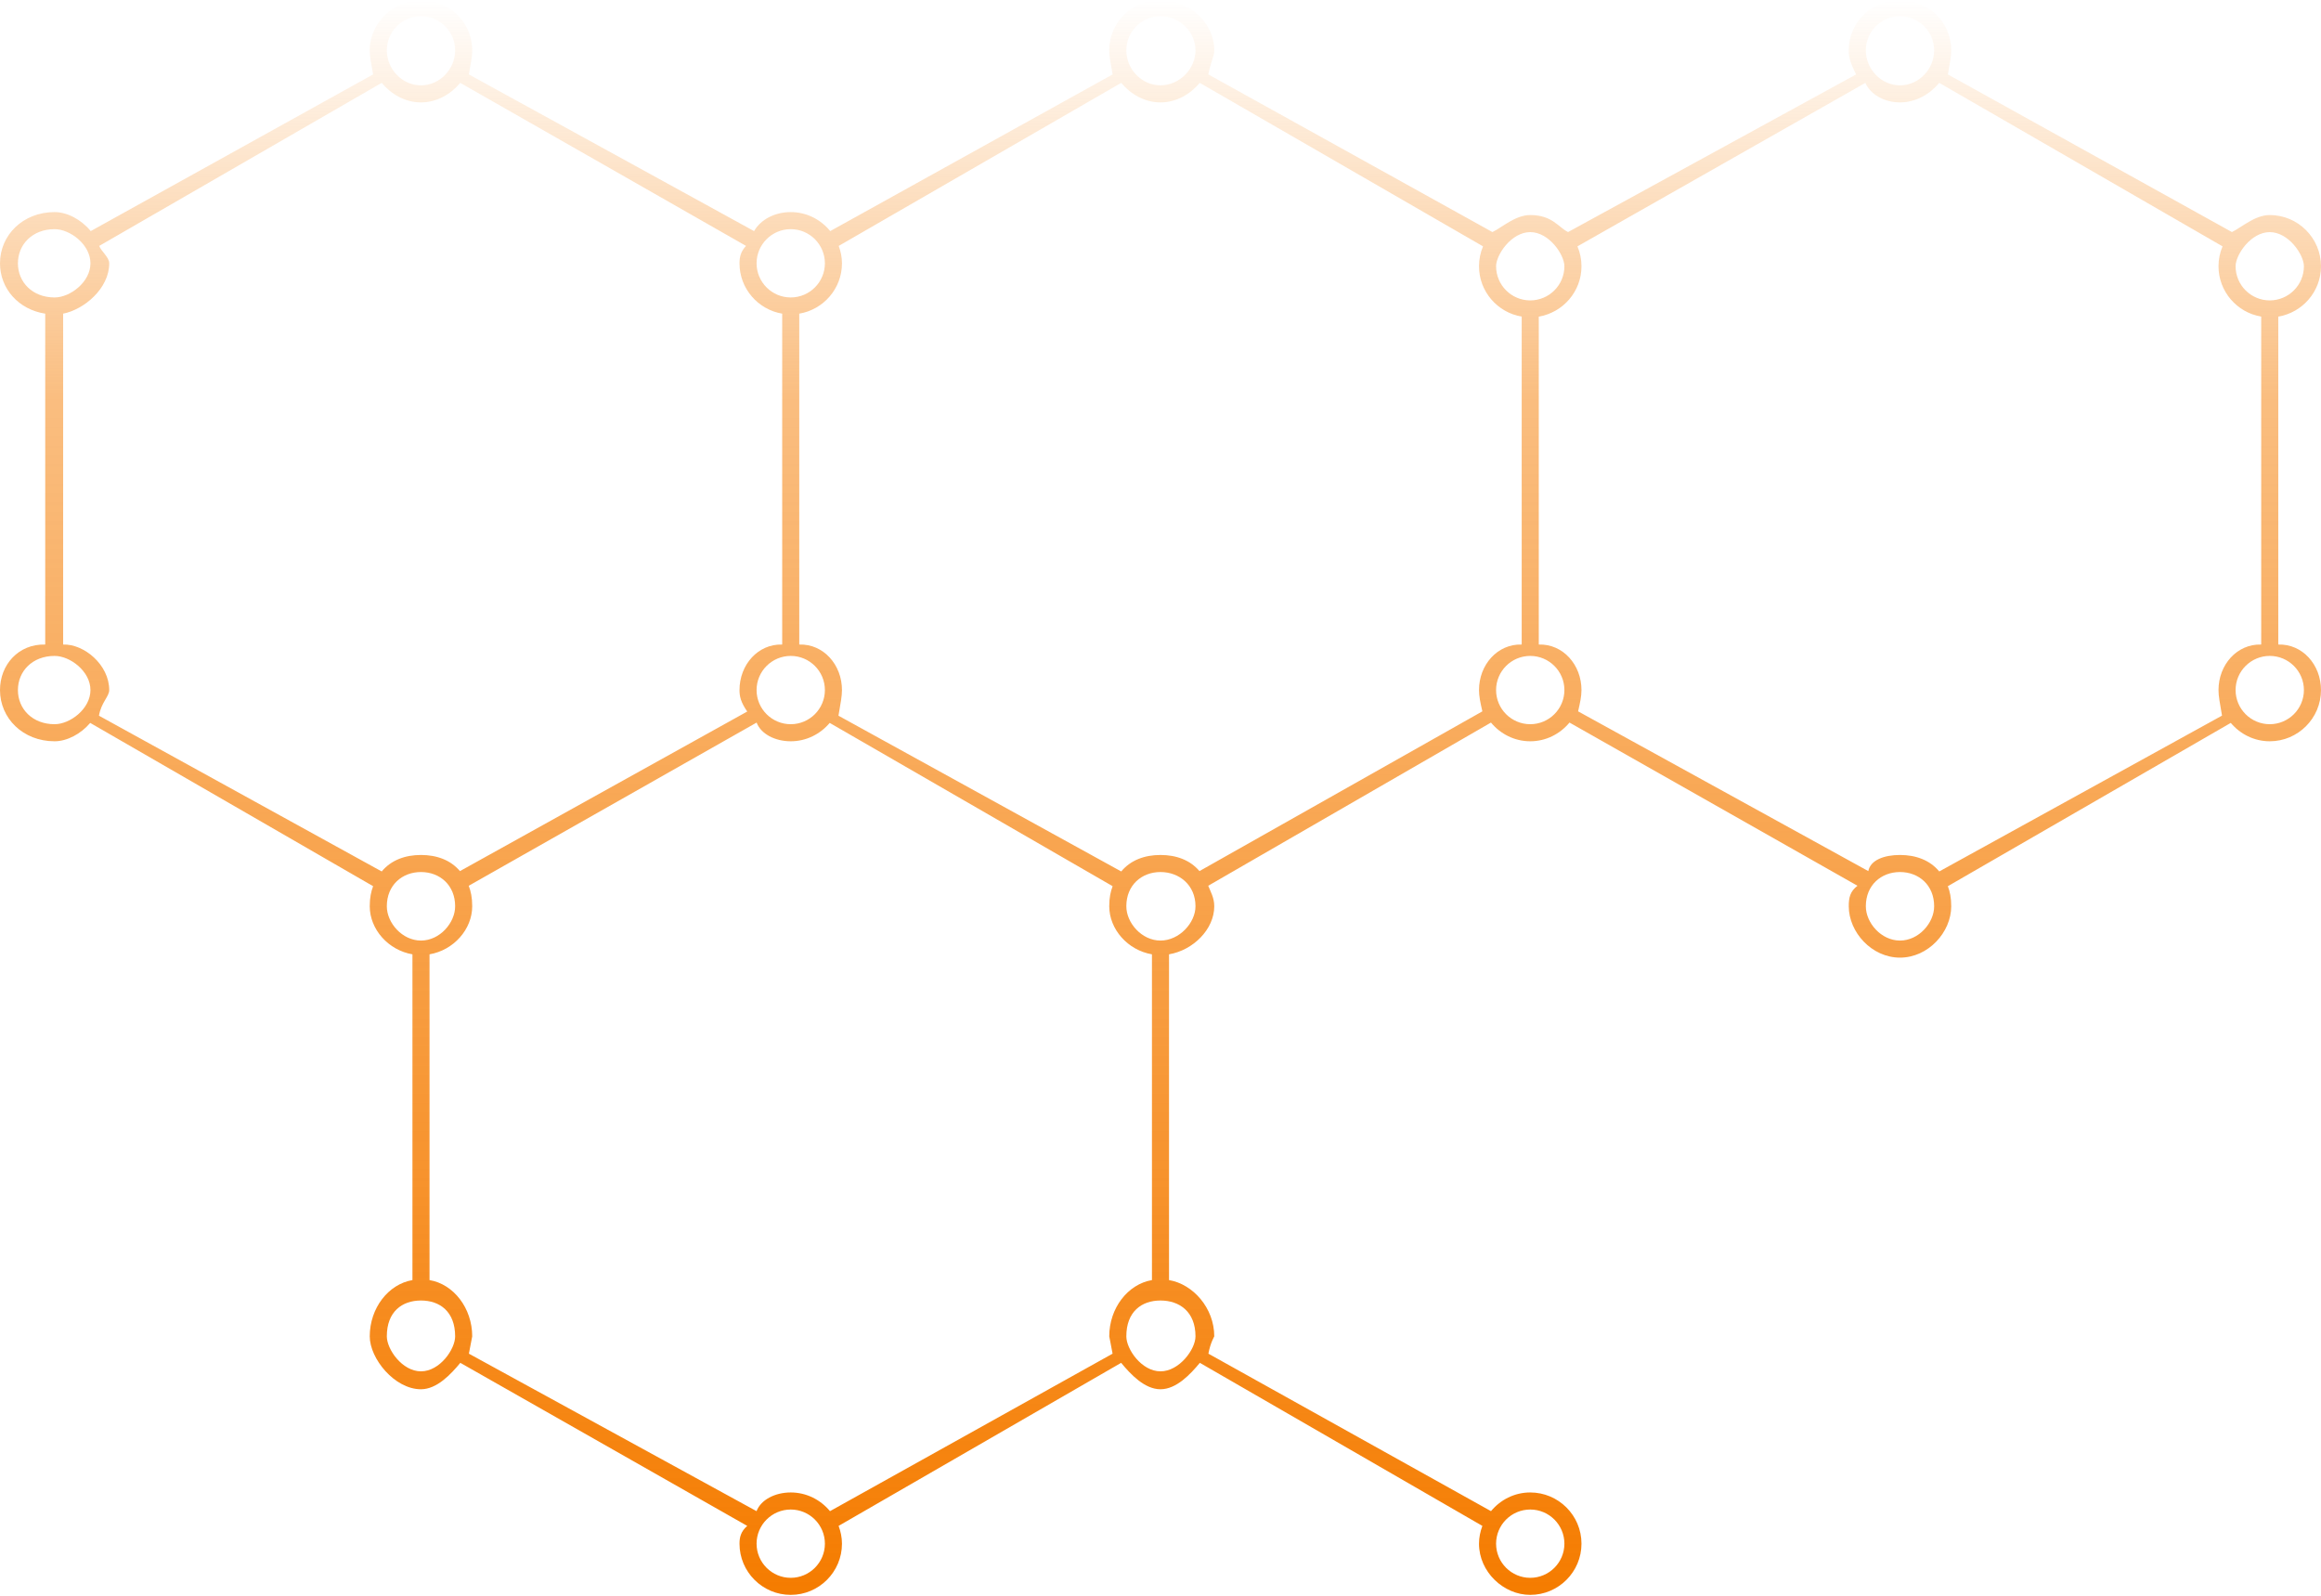
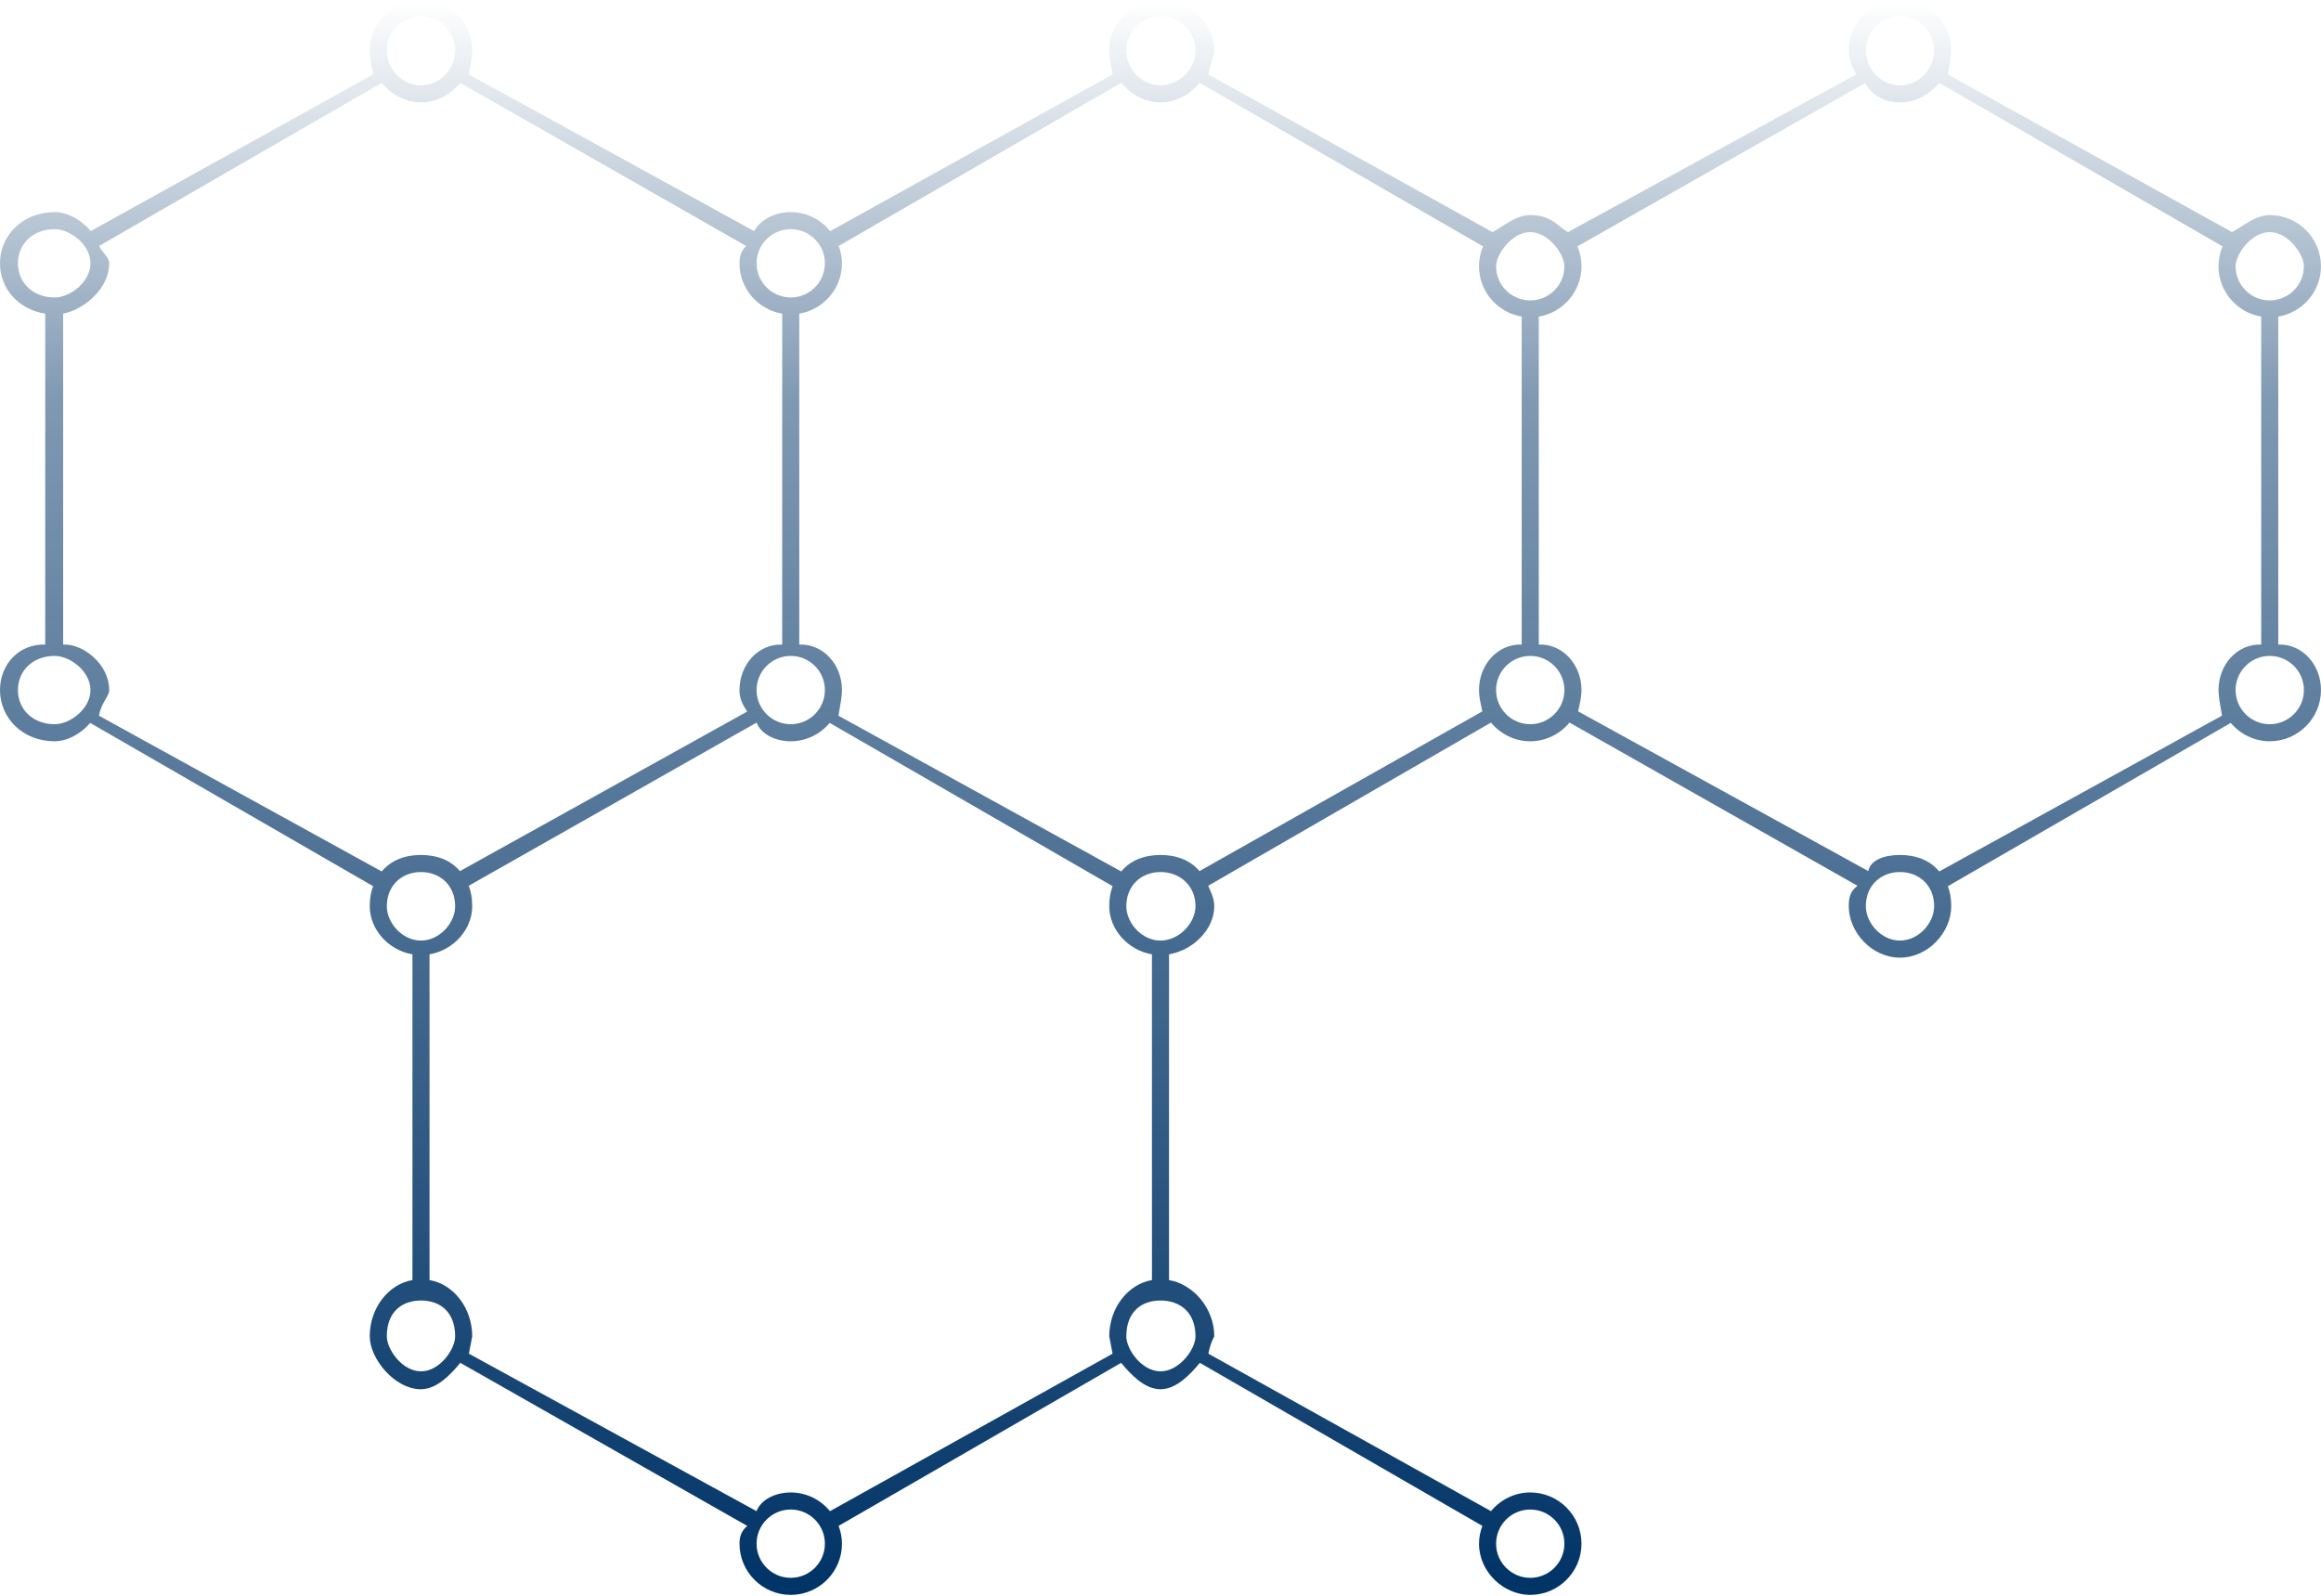
<svg xmlns="http://www.w3.org/2000/svg" width="272" height="187" viewBox="0 0 272 187" fill="none">
  <path d="M266.994 37.102V75.53C269.828 75.443 271.998 77.897 271.998 80.863C271.998 84.173 269.304 86.866 265.994 86.866C264.156 86.866 262.528 86.018 261.426 84.713L228.272 103.847C228.515 104.499 228.666 105.195 228.666 106.2C228.666 109.24 225.973 112.22 222.662 112.22C219.351 112.22 216.658 109.24 216.658 106.2C216.658 105.177 216.813 104.463 217.68 103.798L183.931 84.673C182.829 86.001 181.187 86.866 179.33 86.866C177.473 86.866 175.831 86.001 174.729 84.673L141.593 103.797C141.848 104.462 142.3 105.177 142.3 106.2C142.3 108.898 139.833 111.352 136.999 111.831V150.006C139.833 150.485 142.3 153.3 142.3 156.6C142.3 156.636 141.853 157.326 141.614 158.63L174.731 177.084C175.833 175.757 177.474 174.894 179.33 174.894C182.641 174.894 185.335 177.585 185.335 180.895C185.335 184.205 182.641 186.896 179.33 186.896C176.2 186.896 173.326 184.205 173.326 180.895C173.326 180.16 173.478 179.463 173.721 178.812L140.611 159.703C139.509 161.038 137.862 162.8 135.999 162.8C134.136 162.8 132.49 161.039 131.388 159.704L98.277 178.812C98.52 179.464 98.671 180.16 98.671 180.895C98.671 184.205 95.978 186.896 92.667 186.896C89.356 186.896 86.663 184.205 86.663 180.895C86.663 180.16 86.814 179.464 87.57 178.813L53.946 159.704C52.844 161.039 51.198 162.8 49.335 162.8C46.25 162.8 43.331 159.217 43.331 156.6C43.331 153.3 45.501 150.486 48.334 150.006V111.831C45.501 111.351 43.331 108.898 43.331 106.2C43.331 105.195 43.482 104.499 43.725 103.847L10.571 84.714C9.469 86.018 7.842 86.866 6.4 86.866C2.693 86.866 0 84.173 0 80.865C0 77.897 2.169 75.443 5.3 75.53V36.756C2.169 36.276 0 33.823 0 30.855C0 27.546 2.693 24.853 6.4 24.853C7.877 24.853 9.531 25.733 10.633 27.081L43.725 8.72C43.482 7.331 43.331 6.635 43.331 5.9C43.331 2.591 46.25 0 49.335 0C52.646 0 55.339 2.591 55.339 5.9C55.339 6.635 55.188 7.331 54.945 8.72L88.37 27.081C89.139 25.733 90.794 24.853 92.667 24.853C94.54 24.853 96.195 25.733 97.297 27.081L130.389 8.72C130.146 7.331 129.994 6.635 129.994 5.9C129.994 2.591 132.688 0 135.999 0C139.309 0 142.3 2.591 142.3 5.9C142.3 6.635 141.852 7.331 141.609 8.72L174.895 27.193C175.994 26.68 177.567 25.2 179.33 25.2C181.94 25.2 182.667 26.68 183.766 27.192L217.52 8.72C216.809 7.331 216.658 6.635 216.658 5.9C216.658 2.591 219.351 0 222.662 0C225.973 0 228.666 2.591 228.666 5.9C228.666 6.635 228.515 7.331 228.272 8.72L261.558 27.192C262.657 26.68 264.23 25.2 265.994 25.2C269.304 25.2 271.998 27.892 271.998 31.202C271.998 34.168 269.828 36.623 266.994 37.102ZM179.33 184.897C181.538 184.897 183.333 183.103 183.333 180.895C183.333 178.689 181.538 176.894 179.33 176.894C177.123 176.894 175.328 178.689 175.328 180.895C175.328 183.103 177.123 184.897 179.33 184.897ZM265.994 84.866C268.201 84.866 269.997 83.07 269.997 80.863C269.997 78.657 268.201 76.863 265.994 76.863C263.787 76.863 261.991 78.657 261.991 80.863C261.991 83.07 263.787 84.866 265.994 84.866ZM222.662 110.22C224.869 110.22 226.665 108.138 226.665 106.2C226.665 103.723 224.869 102.19 222.662 102.19C220.455 102.19 218.659 103.723 218.659 106.2C218.659 108.138 220.455 110.22 222.662 110.22ZM179.33 84.866C181.538 84.866 183.333 83.071 183.333 80.865C183.333 78.657 181.538 76.864 179.33 76.864C177.123 76.864 175.327 78.657 175.327 80.865C175.327 83.071 177.123 84.866 179.33 84.866ZM140.1 106.2C140.1 103.723 138.206 102.19 135.999 102.19C133.791 102.19 131.996 103.723 131.996 106.2C131.996 108.138 133.791 110.22 135.999 110.22C138.206 110.22 140.1 108.138 140.1 106.2ZM135.999 160.7C138.206 160.7 140.1 158.114 140.1 156.6C140.1 153.7 138.206 152.4 135.999 152.4C133.791 152.4 131.996 153.7 131.996 156.6C131.996 158.114 133.791 160.7 135.999 160.7ZM92.667 184.897C94.874 184.897 96.67 183.103 96.67 180.895C96.67 178.689 94.874 176.894 92.667 176.894C90.46 176.894 88.664 178.689 88.664 180.895C88.664 183.103 90.46 184.897 92.667 184.897ZM54.95 158.63L88.66 177.085C89.168 175.758 90.81 174.894 92.667 174.894C94.524 174.894 96.166 175.758 97.268 177.085L130.384 158.63C130.145 157.326 129.994 156.636 129.994 156.6C129.994 153.3 132.164 150.486 134.998 150.006V111.831C132.164 111.351 129.994 108.898 129.994 106.2C129.994 105.195 130.146 104.499 130.389 103.847L97.235 84.714C96.132 86.018 94.505 86.866 92.667 86.866C90.811 86.866 89.169 86.001 88.67 84.675L54.93 103.799C55.184 104.463 55.339 105.177 55.339 106.2C55.339 108.898 53.169 111.352 50.336 111.831V150.006C53.169 150.485 55.339 153.3 55.339 156.6C55.339 156.636 55.189 157.326 54.95 158.63ZM96.67 80.865C96.67 78.657 94.874 76.864 92.667 76.864C90.46 76.864 88.664 78.657 88.664 80.865C88.664 83.071 90.46 84.866 92.667 84.866C94.874 84.866 96.67 83.071 96.67 80.865ZM45.332 156.6C45.332 158.114 47.128 160.7 49.335 160.7C51.542 160.7 53.338 158.114 53.338 156.6C53.338 153.7 51.542 152.4 49.335 152.4C47.128 152.4 45.332 153.7 45.332 156.6ZM49.335 110.22C51.542 110.22 53.338 108.138 53.338 106.2C53.338 103.723 51.542 102.19 49.335 102.19C47.128 102.19 45.332 103.723 45.332 106.2C45.332 108.138 47.128 110.22 49.335 110.22ZM2.1 80.865C2.1 83.071 3.796 84.866 6.4 84.866C8.211 84.866 10.6 83.071 10.6 80.865C10.6 78.657 8.211 76.864 6.4 76.864C3.796 76.864 2.1 78.657 2.1 80.865ZM6.4 26.854C3.796 26.854 2.1 28.649 2.1 30.855C2.1 33.062 3.796 34.858 6.4 34.858C8.211 34.858 10.6 33.062 10.6 30.855C10.6 28.649 8.211 26.854 6.4 26.854ZM49.335 1.898C47.128 1.898 45.332 3.693 45.332 5.9C45.332 8.106 47.128 10 49.335 10C51.542 10 53.338 8.106 53.338 5.9C53.338 3.693 51.542 1.898 49.335 1.898ZM87.43 28.817L53.936 9.709C52.834 11.037 51.192 12 49.335 12C47.478 12 45.837 11.037 44.734 9.709L11.627 28.817C11.86 29.456 12.8 30.136 12.8 30.855C12.8 33.823 9.838 36.277 7.4 36.756V75.53C9.838 75.443 12.8 77.897 12.8 80.865C12.8 81.618 11.853 82.332 11.598 83.87L44.734 102.121C45.837 100.793 47.478 100.19 49.335 100.19C51.174 100.19 52.801 100.776 53.903 102.081L87.57 83.38C86.814 82.296 86.663 81.6 86.663 80.865C86.663 77.897 88.833 75.443 91.666 75.53V36.756C88.833 36.276 86.663 33.823 86.663 30.855C86.663 30.136 86.811 29.456 87.43 28.817ZM92.667 26.854C90.46 26.854 88.664 28.649 88.664 30.855C88.664 33.062 90.46 34.858 92.667 34.858C94.874 34.858 96.67 33.062 96.67 30.855C96.67 28.649 94.874 26.854 92.667 26.854ZM135.999 1.898C133.791 1.898 131.996 3.693 131.996 5.9C131.996 8.106 133.791 10 135.999 10C138.206 10 140.1 8.106 140.1 5.9C140.1 3.693 138.206 1.898 135.999 1.898ZM173.798 28.869L140.6 9.709C139.497 11.037 137.856 12 135.999 12C134.142 12 132.5 11.037 131.398 9.709L98.29 28.817C98.523 29.456 98.671 30.136 98.671 30.855C98.671 33.823 96.501 36.277 93.667 36.756V75.53C96.501 75.443 98.671 77.897 98.671 80.865C98.671 81.618 98.516 82.332 98.261 83.87L131.398 102.121C132.5 100.793 134.142 100.19 135.999 100.19C137.836 100.19 139.463 100.776 140.566 102.08L173.72 83.36C173.477 82.295 173.326 81.599 173.326 80.865C173.326 77.897 175.496 75.443 178.329 75.53V37.102C175.496 36.622 173.326 34.168 173.326 31.202C173.326 30.375 173.494 29.587 173.798 28.869ZM179.33 27.2C177.123 27.2 175.328 29.85 175.328 31.202C175.328 33.408 177.123 35.202 179.33 35.202C181.538 35.202 183.333 33.408 183.333 31.202C183.333 29.85 181.538 27.2 179.33 27.2ZM222.662 1.898C220.455 1.898 218.659 3.693 218.659 5.9C218.659 8.106 220.455 10 222.662 10C224.869 10 226.665 8.106 226.665 5.9C226.665 3.693 224.869 1.898 222.662 1.898ZM260.462 28.869L227.263 9.709C226.161 11.037 224.519 12 222.662 12C220.805 12 219.163 11.037 218.61 9.709L184.863 28.869C185.166 29.587 185.335 30.375 185.335 31.202C185.335 34.168 183.165 36.623 180.331 37.102V75.53C183.164 75.443 185.334 77.897 185.334 80.865C185.334 81.599 185.183 82.295 184.94 83.36L218.95 102.08C219.197 100.776 220.824 100.19 222.662 100.19C224.519 100.19 226.161 100.793 227.263 102.121L260.399 83.86C260.145 82.331 259.989 81.617 259.989 80.863C259.989 77.897 262.159 75.443 264.993 75.53V37.102C262.159 36.622 259.989 34.168 259.989 31.202C259.989 30.375 260.158 29.587 260.462 28.869ZM265.994 27.2C263.787 27.2 261.991 29.85 261.991 31.202C261.991 33.408 263.787 35.202 265.994 35.202C268.201 35.202 269.997 33.408 269.997 31.202C269.997 29.85 268.201 27.2 265.994 27.2Z" fill="url(#paint0_linear_663_106)" />
  <defs>
    <linearGradient id="paint0_linear_663_106" x1="0" y1="187" x2="0" y2="0" gradientUnits="userSpaceOnUse">
-       <stop stop-color="#F57C00" />
-       <stop offset="0.75" stop-color="#F57C00" stop-opacity="0.5" />
-       <stop offset="1" stop-color="#F57C00" stop-opacity="0" />
+       <stop stop-color=" #003366" />
+       <stop offset="0.75" stop-color=" #003366" stop-opacity="0.5" />
+       <stop offset="1" stop-color=" #003366" stop-opacity="0" />
    </linearGradient>
  </defs>
</svg>
